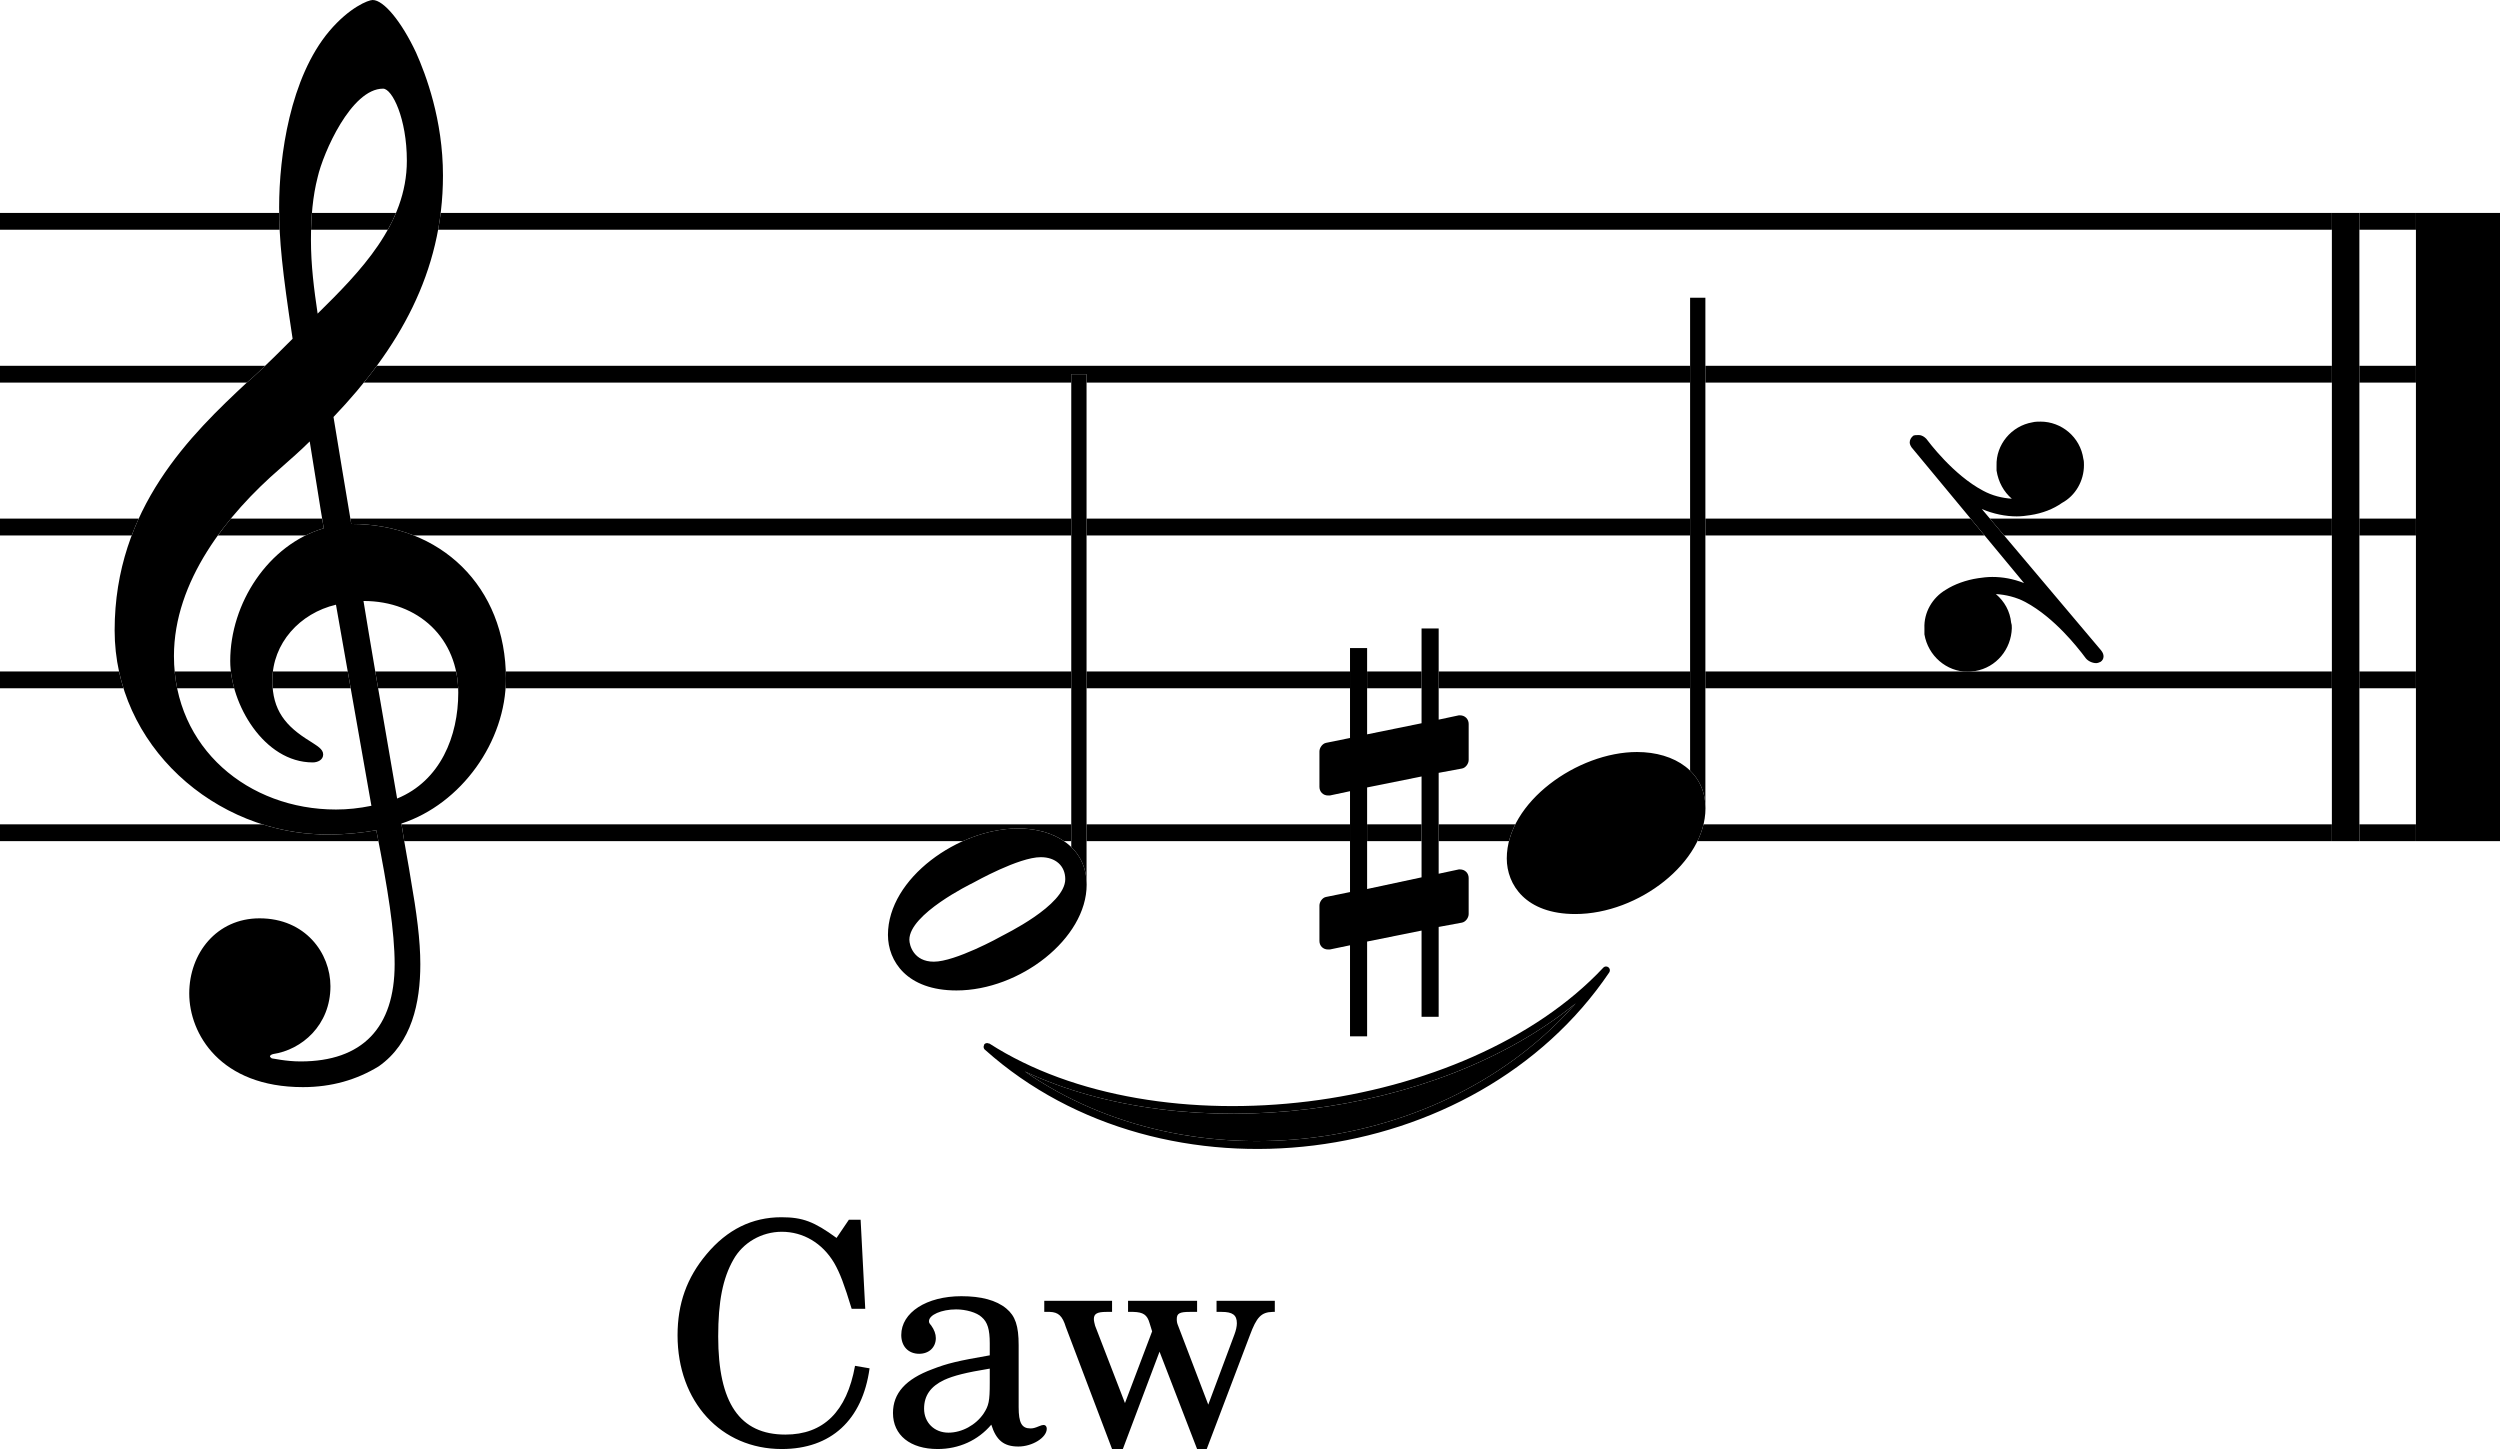
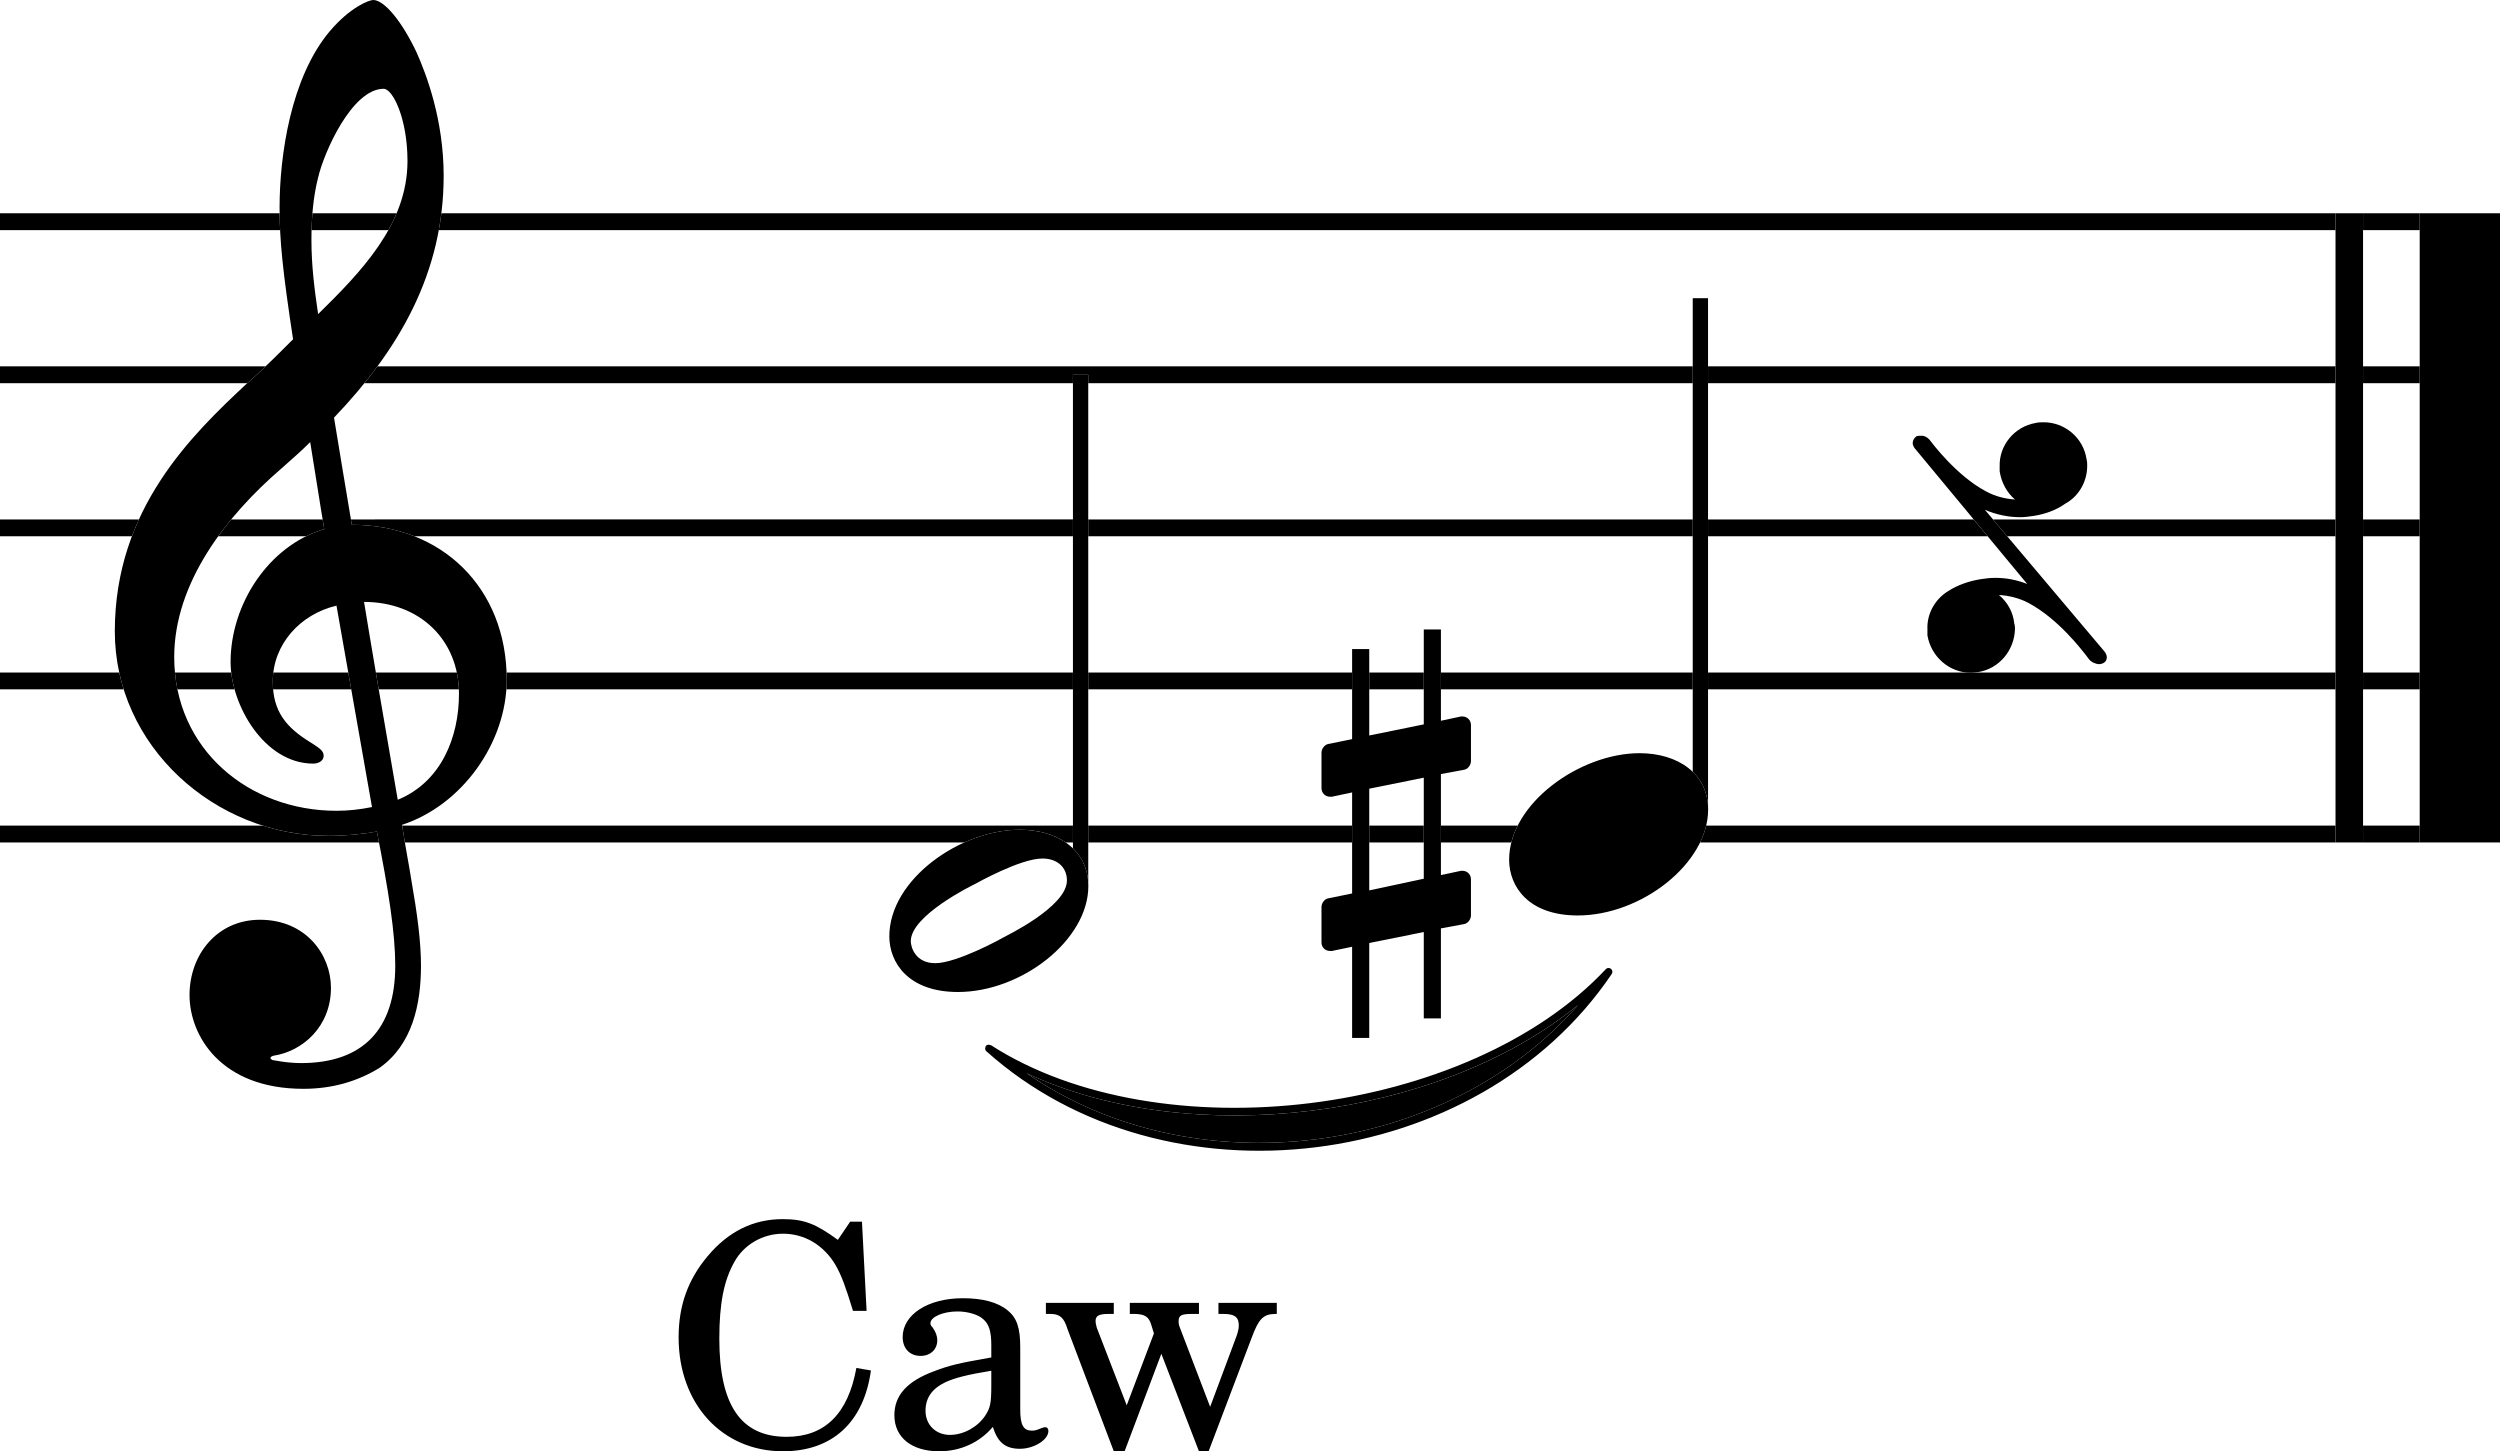
- <svg xmlns="http://www.w3.org/2000/svg" version="1.2" viewBox="0 0 405.632 235.109">
+ <svg xmlns="http://www.w3.org/2000/svg" version="1.2" viewBox="0 0 405 235">
  <path d="m 0,34.547 v 2.73 h 45.377 c -0.044,-0.929 -0.07,-1.828 -0.08,-2.73 z m 50.613,0 c -0.071,0.89 -0.117,1.8 -0.141,2.73 h 12.449 c 0.494,-0.888 0.943,-1.798 1.334,-2.73 z m 20.891,0 c -0.114,0.922 -0.254,1.832 -0.418,2.73 H 378.354 v -2.729 h 4.461 v 2.729 h 9.178 v -2.729 h 13.641 v -0.002 z M 0,59.348 v 2.73 h 40.045 c 0.028,-0.026 0.056,-0.052 0.084,-0.078 0.714,-0.581 1.794,-1.583 2.906,-2.652 z m 61.146,0 c -0.678,0.921 -1.381,1.831 -2.109,2.73 H 173.816 v -1.365 h 2.48 v 1.365 h 97.926 v -2.73 z m 215.557,0 v 2.73 h 101.65 v -2.73 z m 106.111,0 v 2.73 h 9.178 V 59.348 Z M 0,84.148 v 2.729 h 21.367 c 0.352,-0.933 0.732,-1.842 1.137,-2.729 z m 37.453,0 c -0.729,0.887 -1.432,1.797 -2.104,2.729 h 14.229 c 0.943,-0.468 1.929,-0.859 2.951,-1.162 -0.088,-0.513 -0.176,-1.035 -0.264,-1.566 z m 19.396,0 c 0.048,0.289 0.096,0.579 0.145,0.869 3.664,0 7.081,0.648 10.141,1.859 H 173.816 v -2.729 z m 119.447,0 v 2.729 h 97.926 v -2.729 z m 100.406,0 v 2.729 h 45.299 l -2.262,-2.729 z m 46.166,0 2.303,2.729 h 53.182 v -2.729 z m 59.945,0 v 2.729 h 9.178 V 84.148 Z M 0,108.947 v 2.73 h 20.035 c -0.281,-0.894 -0.522,-1.805 -0.723,-2.73 z m 28.34,0 c 0.087,0.933 0.223,1.844 0.404,2.73 h 9.258 c -0.256,-0.919 -0.441,-1.837 -0.545,-2.73 z m 15.939,0 c -0.058,0.478 -0.088,0.964 -0.088,1.459 0,0.442 0.019,0.866 0.055,1.271 h 12.658 l -0.482,-2.73 z m 16.609,0 c 0.15,0.886 0.304,1.798 0.463,2.73 h 12.988 c -0.038,-0.945 -0.152,-1.857 -0.336,-2.73 z m 21.178,0 c 0.014,0.385 0.021,0.773 0.021,1.164 0,0.523 -0.019,1.045 -0.057,1.566 h 91.785 v -2.73 z m 94.23,0 v 2.73 h 42.746 v -2.73 z m 45.521,0 v 2.73 h 8.834 v -2.73 z m 11.609,0 v 2.73 h 40.795 v -2.73 z m 43.275,0 v 2.73 h 101.65 v -2.73 h -58.562 c -0.169,0.023 -0.339,0.043 -0.512,0.043 -0.26,0 -0.517,-0.015 -0.771,-0.043 z m 106.111,0 v 2.73 h 9.178 v -2.73 z M 0,133.748 v 2.73 h 61.402 c -0.112,-0.579 -0.229,-1.168 -0.348,-1.768 -2.279,0.403 -4.961,0.697 -7.828,0.697 -3.686,0 -7.281,-0.582 -10.674,-1.66 z m 65.15,0 c 0.148,0.967 0.295,1.878 0.439,2.73 H 156.221 c 2.913,-1.309 6.034,-2.062 8.979,-2.062 2.868,0 5.477,0.71 7.445,2.062 h 1.172 v -2.73 z m 111.146,0 v 2.73 h 42.746 v -2.73 z m 45.521,0 v 2.73 h 8.834 v -2.73 z m 11.609,0 v 2.73 h 11.408 c 0.237,-0.932 0.586,-1.845 1.031,-2.73 z m 42.977,0 c -0.221,0.926 -0.556,1.84 -0.988,2.73 h 130.217 v -0.002 h -13.641 v -2.729 h -9.178 v 2.729 h -4.461 v -2.729 z" style="baseline-shift:baseline;display:inline;overflow:visible;opacity:1;vector-effect:none;stroke-linejoin:bevel;enable-background:accumulate;stop-color:#000;stop-opacity:1" />
  <path d="m 255.654,162.809 c -11.346,9.259 -27.05,15.128 -43.254,17.129 -16.206,2.001 -32.866,0.128 -46.125,-6.094 26.946,18.687 67.787,13.643 89.379,-11.035 z" style="baseline-shift:baseline;display:inline;overflow:visible;vector-effect:none;fill-rule:evenodd;stroke-linecap:round;stroke-linejoin:round;enable-background:accumulate;stop-color:#000;stop-opacity:1" />
  <path d="m 260.588,156.814 a 0.62,0.62 0 0 0 -0.449,0.195 c -11.12,11.861 -29.177,19.386 -47.889,21.697 -18.712,2.311 -38.057,-0.596 -51.729,-9.395 a 0.62,0.62 0 0 0 -0.057,0.012 0.62,0.62 0 0 0 -0.742,0.096 0.62,0.62 0 0 0 -0.025,0.07 0.62,0.62 0 0 0 -0.033,0.008 0.62,0.62 0 0 0 0.012,0.055 0.62,0.62 0 0 0 0.096,0.742 c 0.025,0.022 0.053,0.038 0.078,0.061 28.975,25.89 79.498,19.632 101.254,-12.574 a 0.62,0.62 0 0 0 -0.127,-0.832 0.62,0.62 0 0 0 -0.389,-0.135 z m -4.934,5.994 c -21.591,24.678 -62.433,29.722 -89.379,11.035 13.259,6.222 29.919,8.095 46.125,6.094 16.204,-2.001 31.907,-7.87 43.254,-17.129 z" style="baseline-shift:baseline;display:inline;overflow:visible;vector-effect:none;fill-rule:evenodd;stroke-linecap:round;stroke-linejoin:round;enable-background:accumulate;stop-color:#000;stop-opacity:1" />
  <path d="M378.354 34.549V136.477h4.461V34.549ZM391.992 34.549V136.477h13.641V34.549Z" style="baseline-shift:baseline;display:inline;overflow:visible;opacity:1;vector-effect:none;stroke-linejoin:bevel;enable-background:accumulate;stop-color:#000;stop-opacity:1" />
  <path d="m 230.652,101.975 v 15.375 l -8.834,1.799 v -13.996 h -2.775 v 14.586 l -3.875,0.789 c -0.589,0.108 -1.086,0.79 -1.086,1.395 v 0.203 5.549 c 0,0.79 0.59,1.395 1.396,1.395 h 0.295 l 3.27,-0.697 v 16.367 l -3.875,0.791 c -0.589,0.093 -1.086,0.79 -1.086,1.395 v 5.752 c 0,0.791 0.59,1.379 1.396,1.379 h 0.295 l 3.27,-0.682 v 14.771 h 2.775 v -15.377 l 8.834,-1.781 v 13.996 h 2.775 v -14.586 l 3.766,-0.697 c 0.605,-0.108 1.102,-0.79 1.102,-1.395 v -5.844 c 0,-0.806 -0.606,-1.396 -1.396,-1.396 h -0.201 l -3.27,0.699 v -16.369 l 3.766,-0.697 c 0.605,-0.093 1.102,-0.79 1.102,-1.395 v -5.844 c 0,-0.791 -0.606,-1.395 -1.396,-1.395 h -0.201 l -3.27,0.697 v -14.787 z m 0,24.01 v 16.367 l -8.834,1.891 v -16.477 z" style="stroke-width:.992" />
  <path d="m 274.223,48.312 v 76.721 c 1.444,1.399 2.352,3.262 2.48,5.547 V 48.312 Z M 173.816,60.713 v 76.721 c 1.444,1.399 2.352,3.262 2.48,5.547 V 60.713 Z" style="baseline-shift:baseline;display:inline;overflow:visible;opacity:1;vector-effect:none;stroke-linejoin:bevel;enable-background:accumulate;stop-color:#000;stop-opacity:1" />
  <path d="M265.605 122.016c-9.625 0-21.127 8.138-21.127 17.268 0 4.263 3.069 9.021 11.113 9.021 10.308 0 21.127-8.433 21.127-17.16 0-5.859-4.96-9.129-11.113-9.129zm-100.406 12.4c-9.625 0-21.127 8.045-21.127 17.268 0 4.263 3.069 9.02 11.113 9.02 10.308 0 21.127-8.431 21.127-17.158 0-5.859-4.96-9.129-11.113-9.129zm3.674 4.664c2.387 0 3.969 1.396 3.969 3.566 0 4.278-10.012 9.037-10.322 9.238-.295.186-7.534 4.152-11.006 4.152-3.27 0-3.967-2.665-3.967-3.564 0-4.169 9.919-9.021 10.322-9.223.387-.201 7.439-4.17 11.004-4.17zM331.09 68.41c-.403 0-.9.001-1.303.109-3.472.589-5.95 3.658-5.842 7.037v.791c.295 1.891 1.192 3.472 2.479 4.572-1.596-.109-3.176-.497-4.664-1.303-4.867-2.573-8.835-7.936-9.223-8.432-.294-.294-.697-.59-1.193-.59h-.203c-.201 0-.496.001-.697.094-.387.31-.588.697-.588 1.1 0 .201.093.496.295.791l18.258 22.025c-1.782-.698-3.473-.992-5.162-.992-.791 0-1.58.093-2.277.201-1.984.295-3.874.993-5.254 1.877-2.185 1.286-3.581 3.673-3.473 6.246v.992c.589 3.472 3.565 6.061 7.037 6.061.403 0 .79-.109 1.193-.109 3.472-.589 5.843-3.564 5.951-6.943 0-.295.001-.588-.107-.883-.186-1.891-1.086-3.473-2.48-4.666 1.596.093 3.285.497 4.773 1.287 4.851 2.589 8.635 7.641 9.131 8.23l.682.898c.403.496 1.101.791 1.689.791.201 0 .496-.095.697-.203.295-.186.496-.495.496-.883 0-.294-.092-.605-.402-.992l-19.346-22.924c1.891.806 3.876 1.193 5.658 1.193.791 0 1.488-.093 2.186-.201 1.984-.295 3.767-.992 5.162-1.984 2.185-1.178 3.564-3.566 3.564-6.139 0-.31-.001-.698-.094-.992-.496-3.58-3.58-6.061-6.943-6.061zM60.465 0c-.697 0-3.767 1.193-7.037 5.053-6.355 7.548-8.137 20.243-8.137 28.566 0 5.363.496 10.23 2.186 21.344-.109.093-5.271 5.348-7.348 7.037-9.036 8.432-21.529 20.43-21.529 40.285 0 18.538 16.166 33.123 34.627 33.123 2.867 0 5.55-.294 7.828-.697 1.891 9.532 2.977 16.476 2.977 21.73 0 10.323-5.255 15.779-15.268 15.779-2.387 0-4.464-.496-4.666-.496-.093-.109-.295-.202-.295-.295 0-.201.202-.309.496-.402 4.665-.697 9.316-4.666 9.316-11.006 0-5.363-4.062-11.02-11.502-11.02-6.944 0-11.408 5.656-11.408 12.197 0 6.557 5.053 15.191 18.445 15.191 4.665 0 8.742-1.193 12.307-3.379 5.363-3.766 6.742-10.324 6.742-16.57 0-3.859-.588-8.323-1.58-13.98-.295-1.984-.899-4.961-1.488-8.836 9.718-3.177 16.957-13.299 16.957-23.514 0-14.973-10.617-25.094-25.094-25.094-.992-5.952-1.984-11.81-2.883-17.359 10.525-11.021 17.762-23.422 17.762-39.186 0-9.037-2.775-16.367-4.371-19.947C65.13 3.472 62.247 0 60.465 0Zm1.689 14.385c1.488 0 3.859 4.85 3.859 11.701 0 10.323-7.626 18.058-14.477 24.801-.589-3.968-1.084-7.829-1.084-11.998 0-3.673.294-7.052 1.084-10.121.899-3.968 5.456-14.383 10.617-14.383zM50.252 71.625c.883 5.347 1.58 10.013 2.277 14.09-9.036 2.681-15.174 12.198-15.174 21.529 0 6.944 5.455 16.461 13.391 16.461.79 0 1.691-.404 1.691-1.287 0-.899-.992-1.395-2.186-2.186-3.875-2.387-6.061-4.959-6.061-9.826 0-6.045 4.463-10.912 10.322-12.291l5.75 32.627c-1.984.403-3.859.605-5.75.605-14.182 0-26.289-9.922-26.289-24.91 0-12.09 8.526-22.909 17.268-30.457 1.674-1.488 3.272-2.867 4.76-4.355zm8.725 25.885c8.928 0 15.377 6.061 15.377 14.881 0 7.052-2.883 14.291-9.92 17.174-2.077-11.904-4.759-27.684-5.457-32.055z" style="stroke-width:.992" />
  <path d="m 126.779,197.5 c -4.75,0 -8.797,2 -12.141,6 -3.203,3.812 -4.703,8.016 -4.703,13.156 0,10.797 7.047,18.453 16.906,18.453 8,0 13.094,-4.704 14.25,-13.094 l -2.359,-0.406 c -1.344,7.453 -5.141,11.156 -11.297,11.156 -7.406,0 -10.906,-5.109 -10.906,-15.906 0,-5.703 0.75,-9.453 2.453,-12.453 1.547,-2.797 4.609,-4.547 7.859,-4.547 3.5,0 6.594,1.844 8.5,5.047 0.954,1.656 1.641,3.5 2.844,7.453 h 2.203 l -0.75,-14.453 h -1.906 l -2,2.953 c -3.641,-2.656 -5.5,-3.359 -8.953,-3.359 z m 29.203,12.812 c -5.641,0 -9.75,2.641 -9.75,6.297 0,1.844 1.156,3.047 2.906,3.047 1.594,0 2.703,-1.047 2.703,-2.547 0,-0.656 -0.25,-1.343 -0.75,-2.047 -0.312,-0.359 -0.359,-0.453 -0.359,-0.703 0,-1 2,-1.906 4.406,-1.906 1.594,0 3.344,0.5 4.141,1.25 0.953,0.813 1.312,2 1.312,4.25 v 1.953 c -5.203,0.906 -6.859,1.297 -9.312,2.25 -4.344,1.61 -6.391,3.905 -6.391,7.109 0,3.593 2.797,5.844 7.25,5.844 3.453,0 6.547,-1.406 8.703,-3.953 0.797,2.547 2.047,3.547 4.391,3.547 2.25,0 4.609,-1.437 4.609,-2.891 0,-0.359 -0.203,-0.609 -0.5,-0.609 -0.203,0 -0.406,0.063 -0.75,0.203 -0.703,0.297 -1,0.359 -1.406,0.359 -1.406,0 -1.906,-0.906 -1.906,-3.453 v -10.047 c 0,-3.157 -0.547,-4.749 -2,-5.953 -1.641,-1.359 -4.094,-2 -7.297,-2 z m 13.453,0.75 v 1.797 h 0.906 c 1.391,0.047 2.047,0.657 2.594,2.453 l 7.5,19.797 h 1.75 l 5.953,-15.797 6.094,15.797 h 1.562 l 7,-18.453 c 1.093,-2.953 1.843,-3.75 3.688,-3.797 h 0.359 v -1.797 h -9.453 v 1.797 h 0.844 c 1.75,0 2.453,0.5 2.453,1.844 0,0.5 -0.141,1.155 -0.391,1.812 l -4.25,11.391 -4.906,-12.844 c -0.156,-0.359 -0.203,-0.657 -0.203,-1.047 0,-0.907 0.453,-1.156 2.094,-1.156 h 1.203 V 211.062 H 183.029 v 1.797 h 0.859 c 1.594,0.047 2.25,0.453 2.641,1.844 l 0.406,1.312 -4.406,11.641 -4.844,-12.547 c -0.094,-0.343 -0.203,-0.798 -0.203,-1.094 0,-0.86 0.547,-1.156 2.047,-1.156 h 0.906 v -1.797 z m -8.844,11 v 2.297 c 0,3 -0.156,3.703 -1,5 -1.25,1.844 -3.5,3.094 -5.703,3.094 -2.297,0 -3.953,-1.641 -3.953,-3.891 0,-2.109 1.047,-3.609 3.25,-4.656 1.547,-0.703 3.5,-1.203 7.406,-1.844 z" />
</svg>
